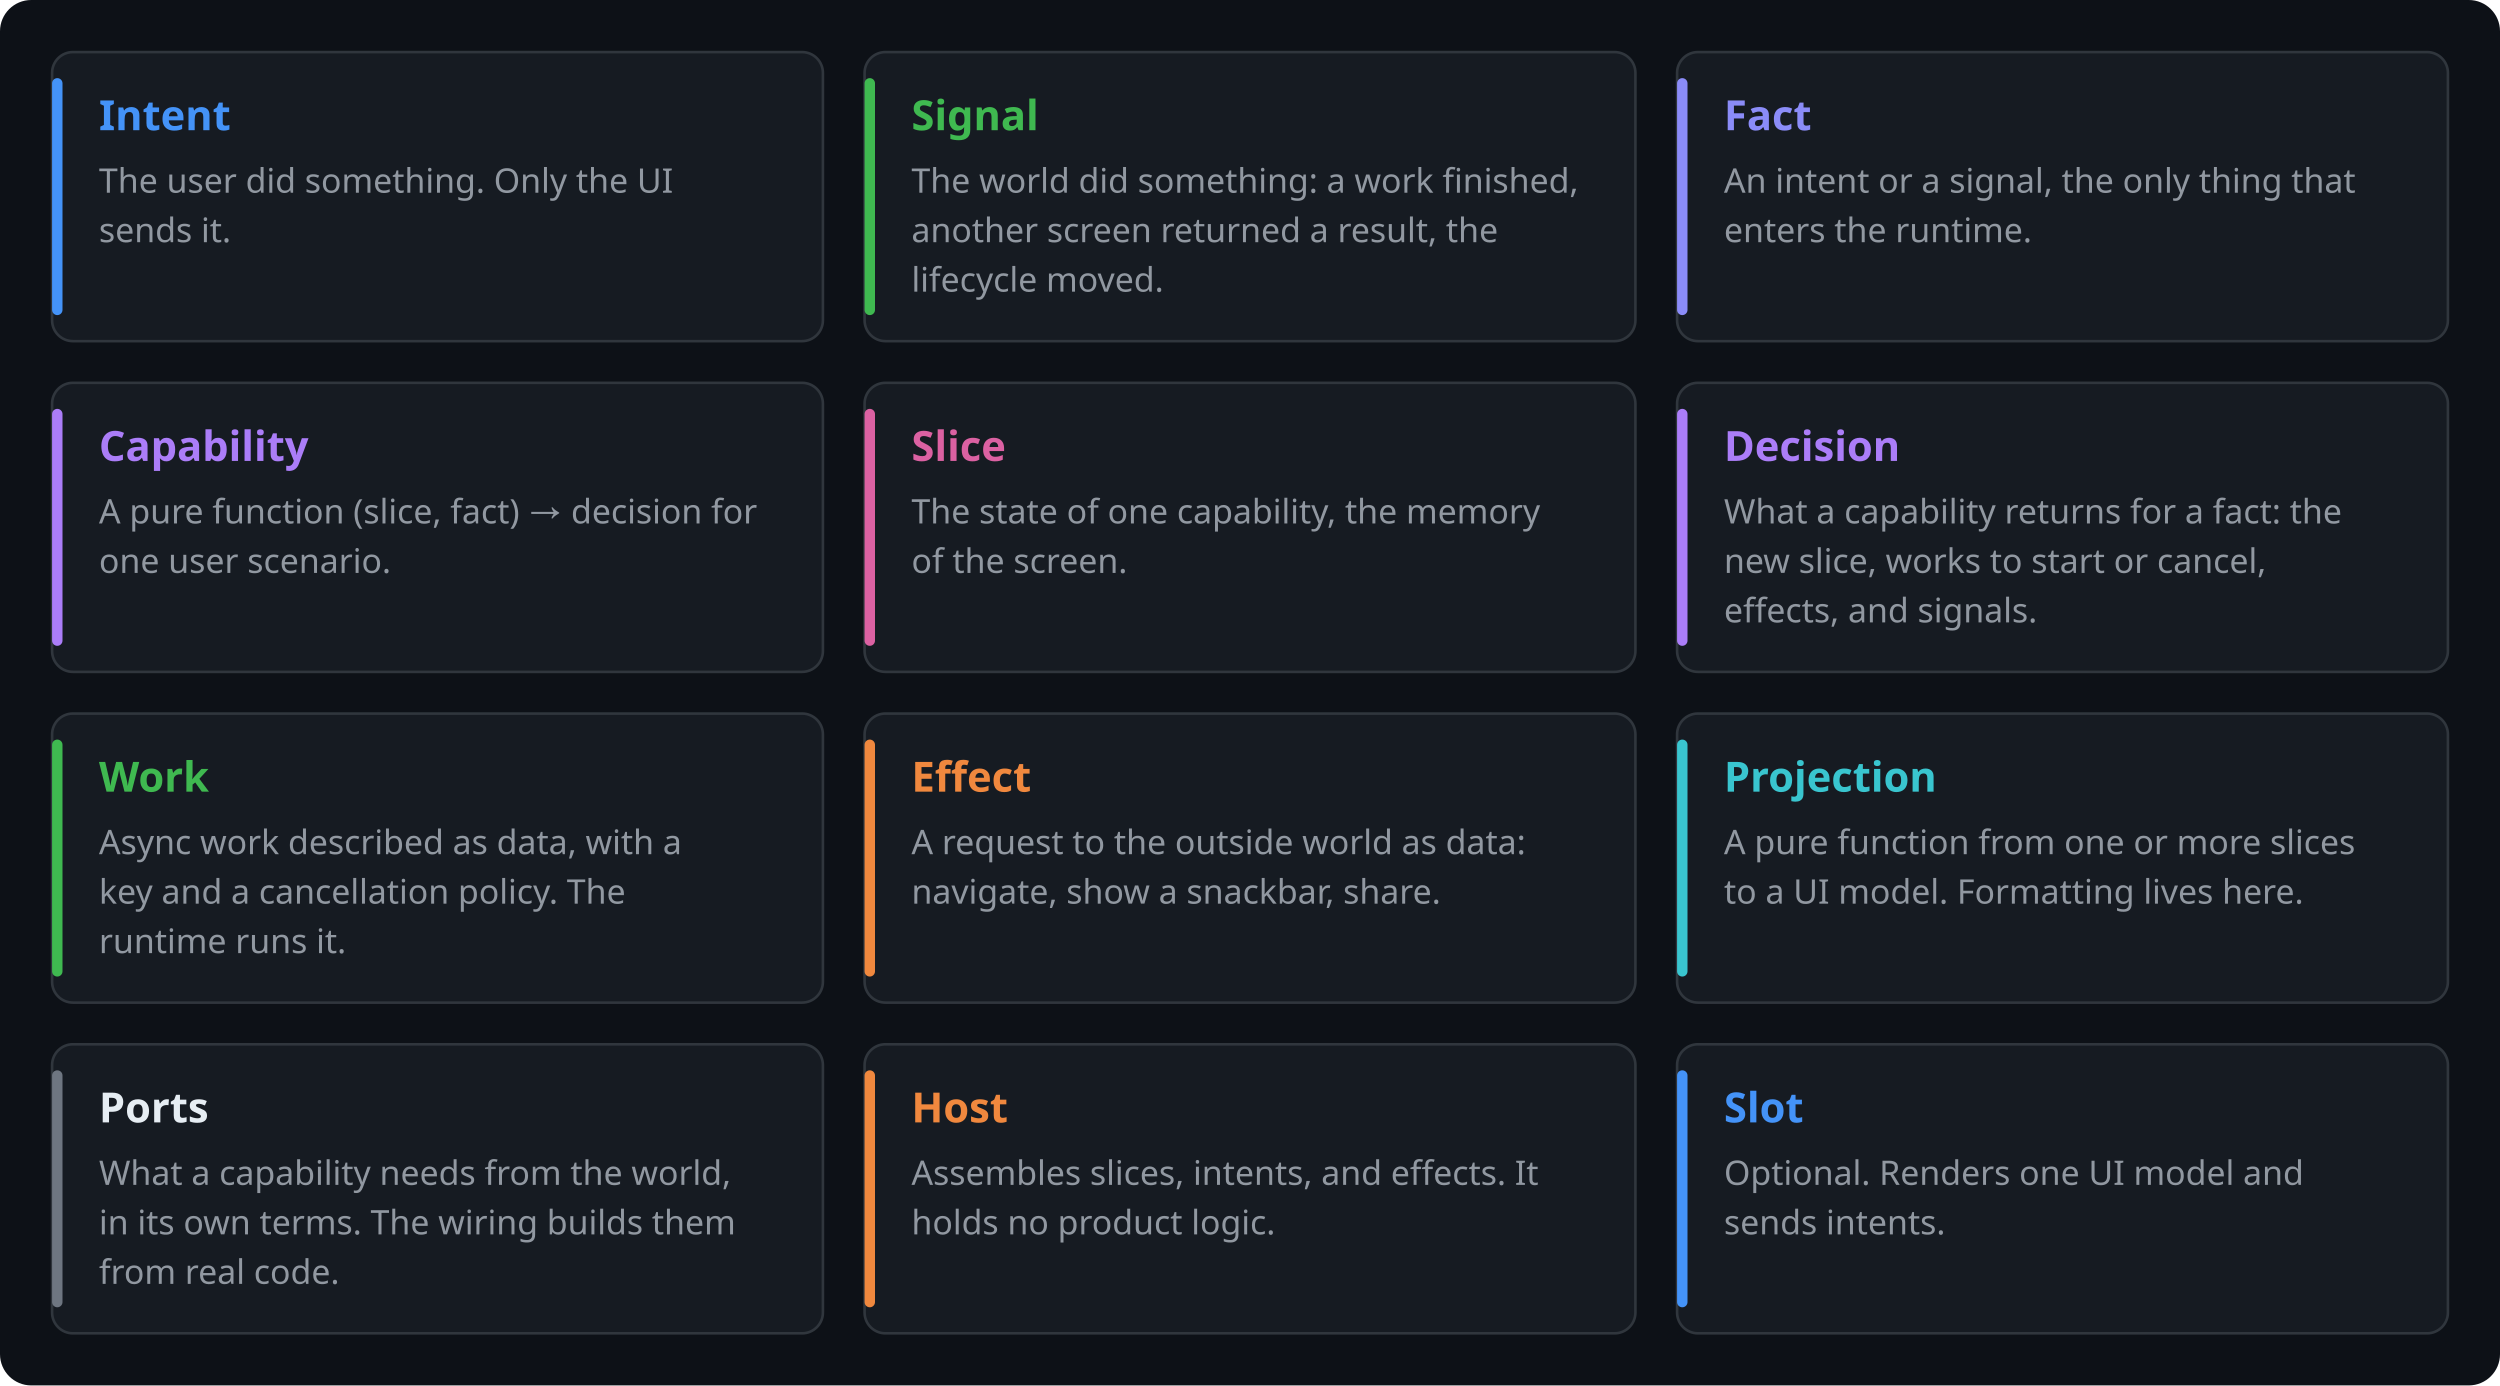
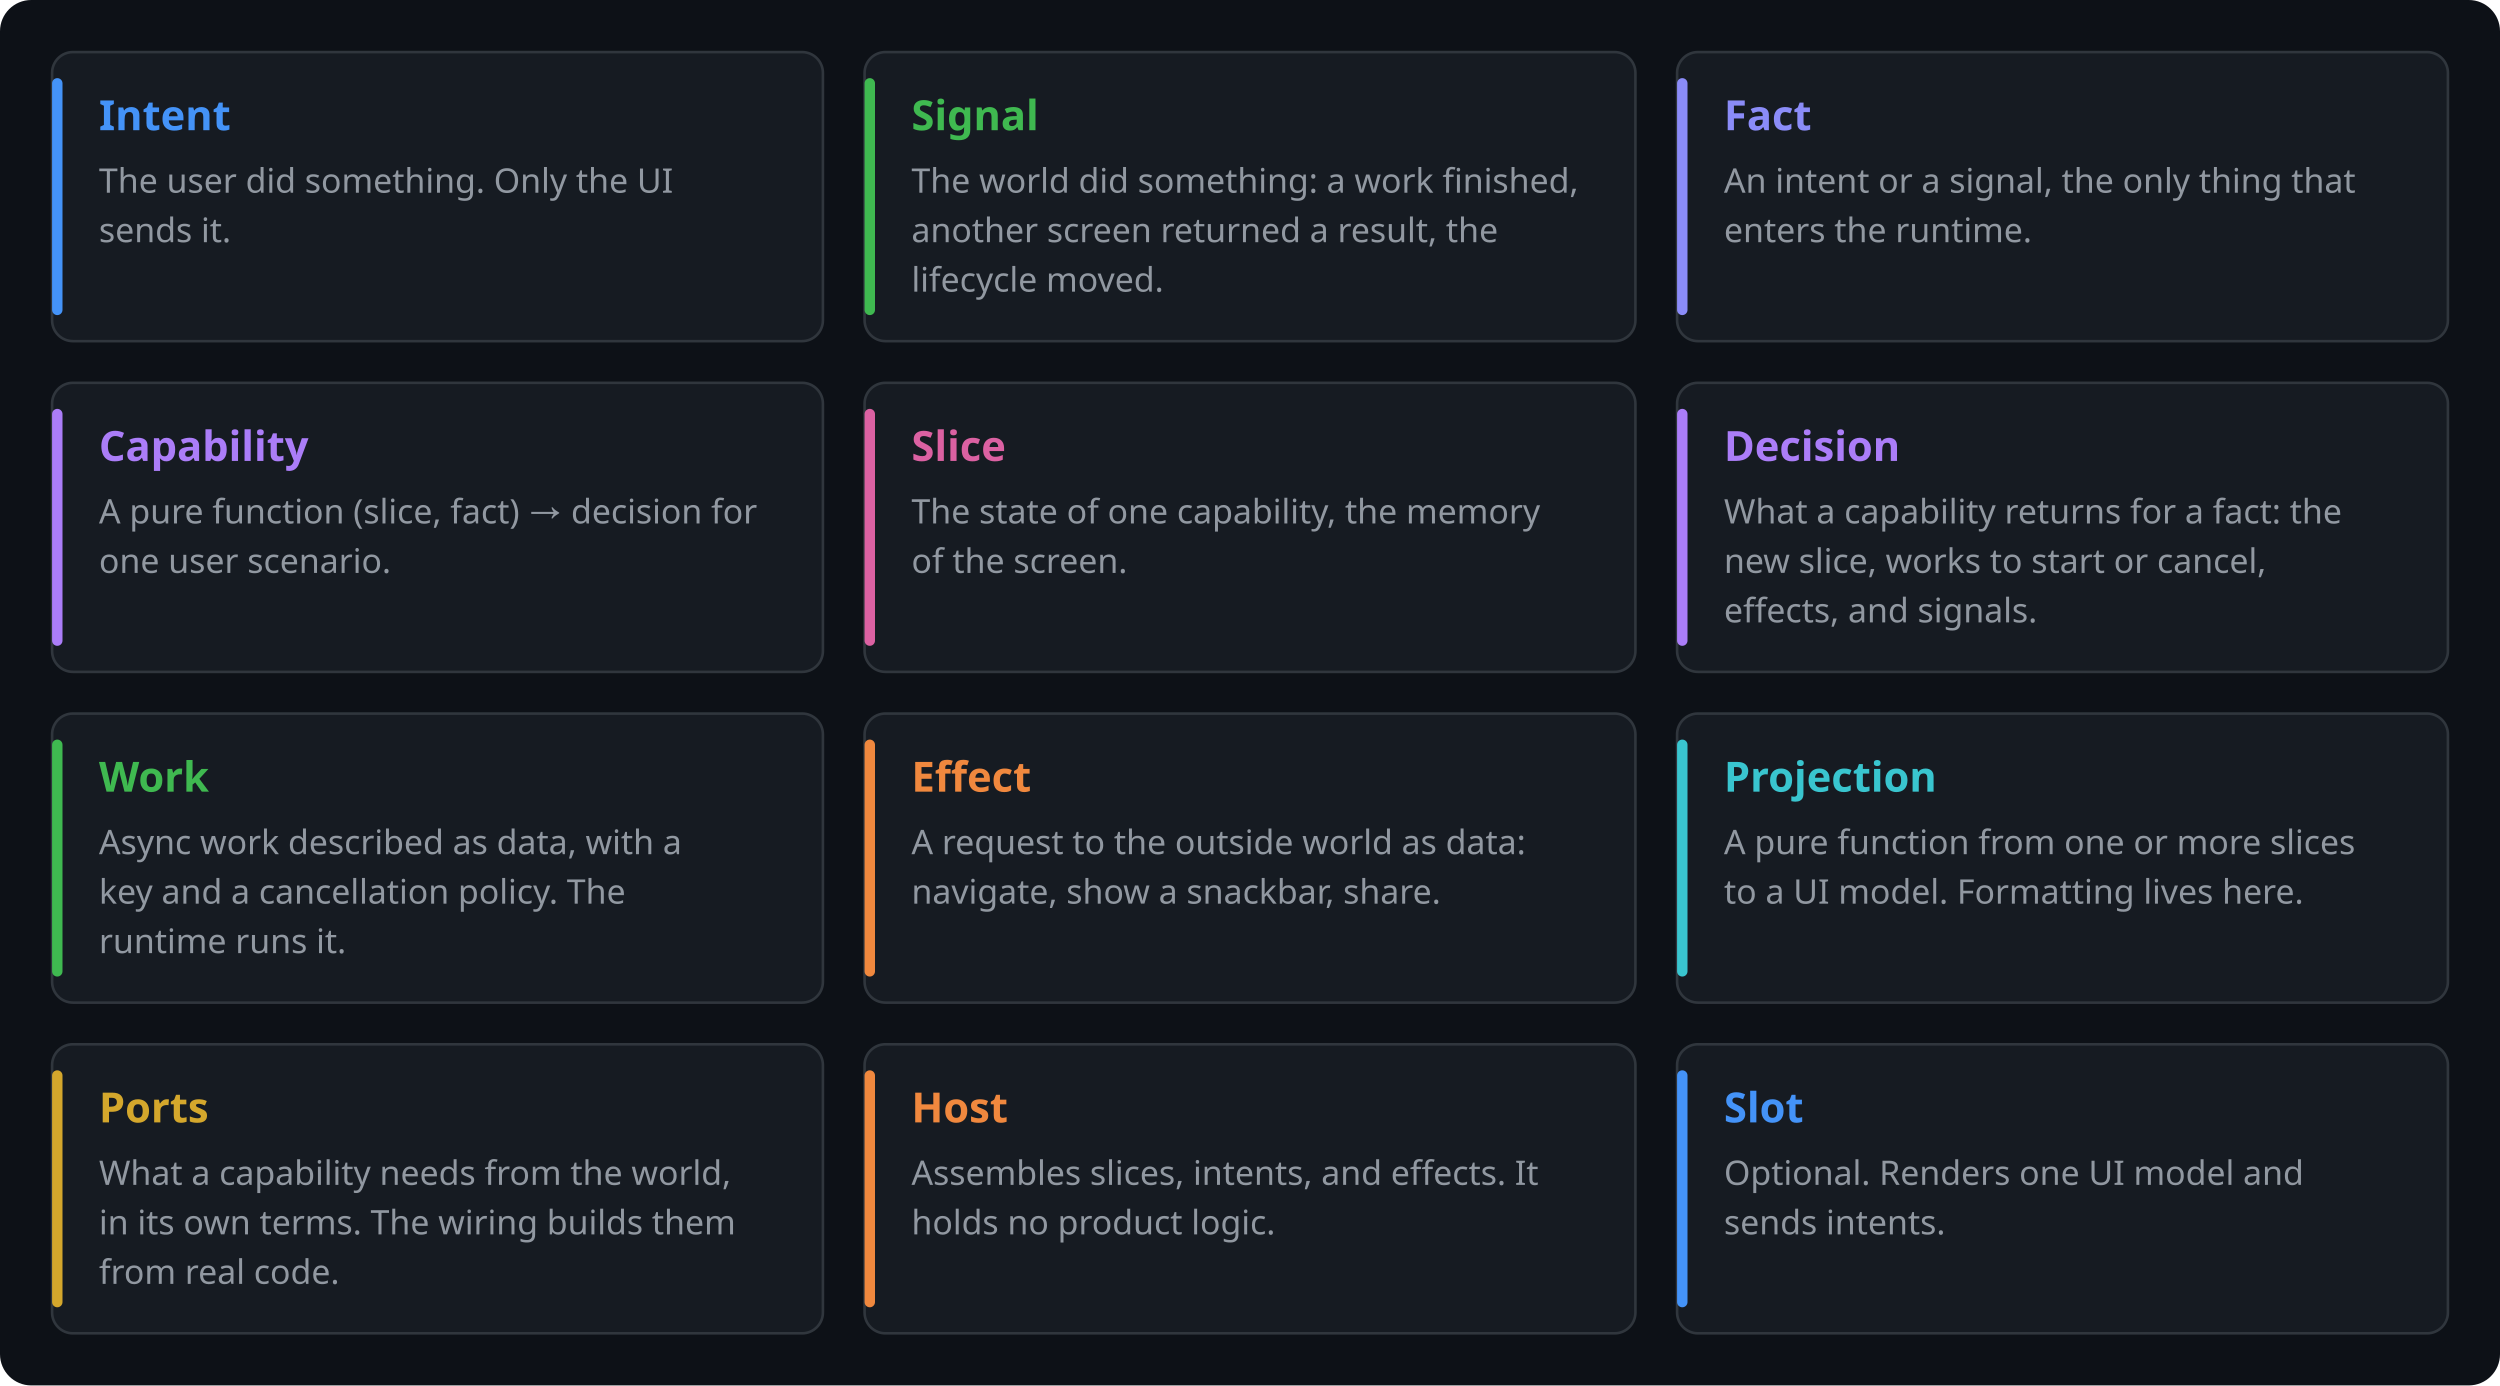
<svg xmlns="http://www.w3.org/2000/svg" width="960" height="532" viewBox="0 0 960 532" font-family="-apple-system, BlinkMacSystemFont, 'Segoe UI', 'Noto Sans', Helvetica, Arial, sans-serif" role="img">
  <rect width="960" height="532" rx="12" fill="#0d1117" />
  <rect x="20" y="20" width="296" height="111" rx="8" fill="#161b22" stroke="#30363d" stroke-width="1" />
  <rect x="20" y="30" width="4" height="91" rx="2" fill="#4493f8" />
  <text x="38" y="50" font-size="16" fill="#4493f8" font-weight="700">Intent</text>
  <text x="38" y="74" font-size="13" fill="#9198a1">The user did something. Only the UI</text>
  <text x="38" y="93" font-size="13" fill="#9198a1">sends it.</text>
  <rect x="332" y="20" width="296" height="111" rx="8" fill="#161b22" stroke="#30363d" stroke-width="1" />
  <rect x="332" y="30" width="4" height="91" rx="2" fill="#3fb950" />
  <text x="350" y="50" font-size="16" fill="#3fb950" font-weight="700">Signal</text>
  <text x="350" y="74" font-size="13" fill="#9198a1">The world did something: a work finished,</text>
  <text x="350" y="93" font-size="13" fill="#9198a1">another screen returned a result, the</text>
  <text x="350" y="112" font-size="13" fill="#9198a1">lifecycle moved.</text>
  <rect x="644" y="20" width="296" height="111" rx="8" fill="#161b22" stroke="#30363d" stroke-width="1" />
  <rect x="644" y="30" width="4" height="91" rx="2" fill="#8b8cf8" />
  <text x="662" y="50" font-size="16" fill="#8b8cf8" font-weight="700">Fact</text>
  <text x="662" y="74" font-size="13" fill="#9198a1">An intent or a signal, the only thing that</text>
  <text x="662" y="93" font-size="13" fill="#9198a1">enters the runtime.</text>
  <rect x="20" y="147" width="296" height="111" rx="8" fill="#161b22" stroke="#30363d" stroke-width="1" />
  <rect x="20" y="157" width="4" height="91" rx="2" fill="#ab7df8" />
  <text x="38" y="177" font-size="16" fill="#ab7df8" font-weight="700">Capability</text>
  <text x="38" y="201" font-size="13" fill="#9198a1">A pure function (slice, fact) → decision for</text>
  <text x="38" y="220" font-size="13" fill="#9198a1">one user scenario.</text>
  <rect x="332" y="147" width="296" height="111" rx="8" fill="#161b22" stroke="#30363d" stroke-width="1" />
  <rect x="332" y="157" width="4" height="91" rx="2" fill="#db61a2" />
  <text x="350" y="177" font-size="16" fill="#db61a2" font-weight="700">Slice</text>
  <text x="350" y="201" font-size="13" fill="#9198a1">The state of one capability, the memory</text>
  <text x="350" y="220" font-size="13" fill="#9198a1">of the screen.</text>
  <rect x="644" y="147" width="296" height="111" rx="8" fill="#161b22" stroke="#30363d" stroke-width="1" />
  <rect x="644" y="157" width="4" height="91" rx="2" fill="#ab7df8" />
  <text x="662" y="177" font-size="16" fill="#ab7df8" font-weight="700">Decision</text>
  <text x="662" y="201" font-size="13" fill="#9198a1">What a capability returns for a fact: the</text>
  <text x="662" y="220" font-size="13" fill="#9198a1">new slice, works to start or cancel,</text>
  <text x="662" y="239" font-size="13" fill="#9198a1">effects, and signals.</text>
  <rect x="20" y="274" width="296" height="111" rx="8" fill="#161b22" stroke="#30363d" stroke-width="1" />
  <rect x="20" y="284" width="4" height="91" rx="2" fill="#3fb950" />
  <text x="38" y="304" font-size="16" fill="#3fb950" font-weight="700">Work</text>
  <text x="38" y="328" font-size="13" fill="#9198a1">Async work described as data, with a</text>
  <text x="38" y="347" font-size="13" fill="#9198a1">key and a cancellation policy. The</text>
  <text x="38" y="366" font-size="13" fill="#9198a1">runtime runs it.</text>
  <rect x="332" y="274" width="296" height="111" rx="8" fill="#161b22" stroke="#30363d" stroke-width="1" />
  <rect x="332" y="284" width="4" height="91" rx="2" fill="#f0883e" />
  <text x="350" y="304" font-size="16" fill="#f0883e" font-weight="700">Effect</text>
  <text x="350" y="328" font-size="13" fill="#9198a1">A request to the outside world as data:</text>
  <text x="350" y="347" font-size="13" fill="#9198a1">navigate, show a snackbar, share.</text>
  <rect x="644" y="274" width="296" height="111" rx="8" fill="#161b22" stroke="#30363d" stroke-width="1" />
  <rect x="644" y="284" width="4" height="91" rx="2" fill="#39c5cf" />
  <text x="662" y="304" font-size="16" fill="#39c5cf" font-weight="700">Projection</text>
  <text x="662" y="328" font-size="13" fill="#9198a1">A pure function from one or more slices</text>
  <text x="662" y="347" font-size="13" fill="#9198a1">to a UI model. Formatting lives here.</text>
  <rect x="20" y="401" width="296" height="111" rx="8" fill="#161b22" stroke="#30363d" stroke-width="1" />
-   <rect x="20" y="411" width="4" height="91" rx="2" fill="#6e7681" />
-   <text x="38" y="431" font-size="16" fill="#e6edf3" font-weight="700">Ports</text>
+   <rect x="20" y="411" width="4" height="91" rx="2" fill="#d4a72c" />
+   <text x="38" y="431" font-size="16" fill="#d4a72c" font-weight="700">Ports</text>
  <text x="38" y="455" font-size="13" fill="#9198a1">What a capability needs from the world,</text>
  <text x="38" y="474" font-size="13" fill="#9198a1">in its own terms. The wiring builds them</text>
  <text x="38" y="493" font-size="13" fill="#9198a1">from real code.</text>
  <rect x="332" y="401" width="296" height="111" rx="8" fill="#161b22" stroke="#30363d" stroke-width="1" />
  <rect x="332" y="411" width="4" height="91" rx="2" fill="#f0883e" />
  <text x="350" y="431" font-size="16" fill="#f0883e" font-weight="700">Host</text>
  <text x="350" y="455" font-size="13" fill="#9198a1">Assembles slices, intents, and effects. It</text>
  <text x="350" y="474" font-size="13" fill="#9198a1">holds no product logic.</text>
  <rect x="644" y="401" width="296" height="111" rx="8" fill="#161b22" stroke="#30363d" stroke-width="1" />
  <rect x="644" y="411" width="4" height="91" rx="2" fill="#4493f8" />
  <text x="662" y="431" font-size="16" fill="#4493f8" font-weight="700">Slot</text>
  <text x="662" y="455" font-size="13" fill="#9198a1">Optional. Renders one UI model and</text>
  <text x="662" y="474" font-size="13" fill="#9198a1">sends intents.</text>
</svg>
